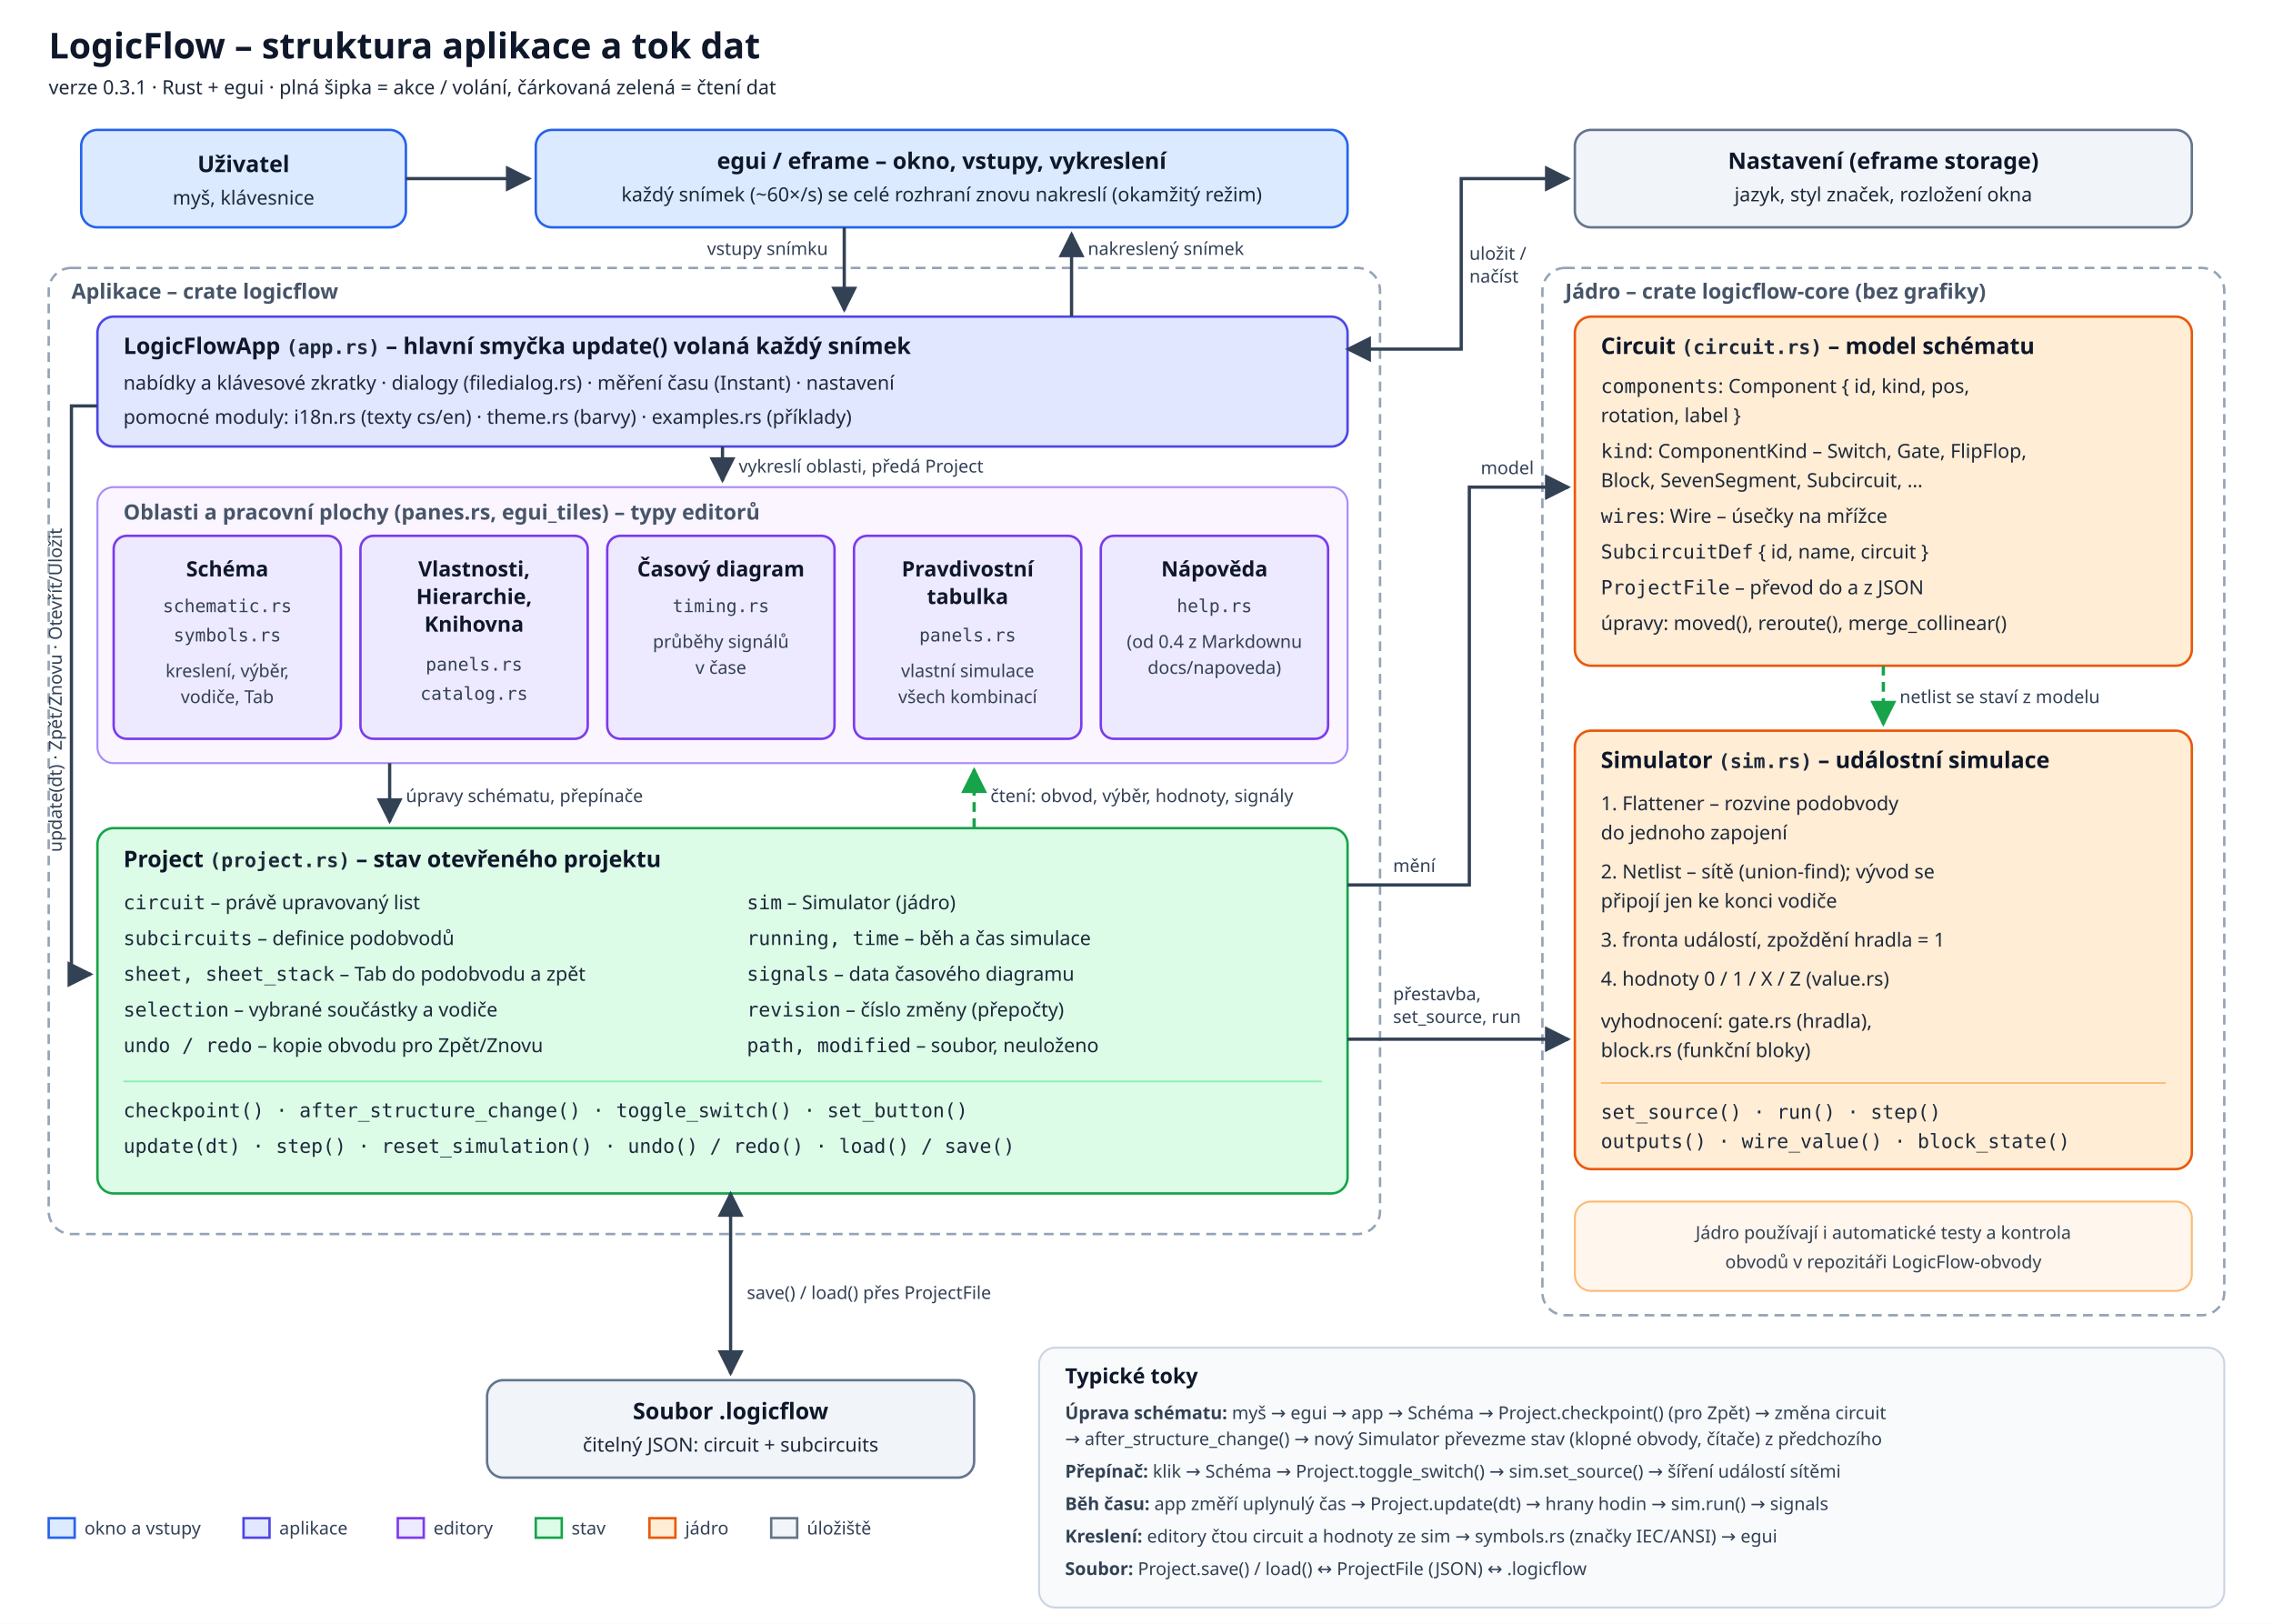
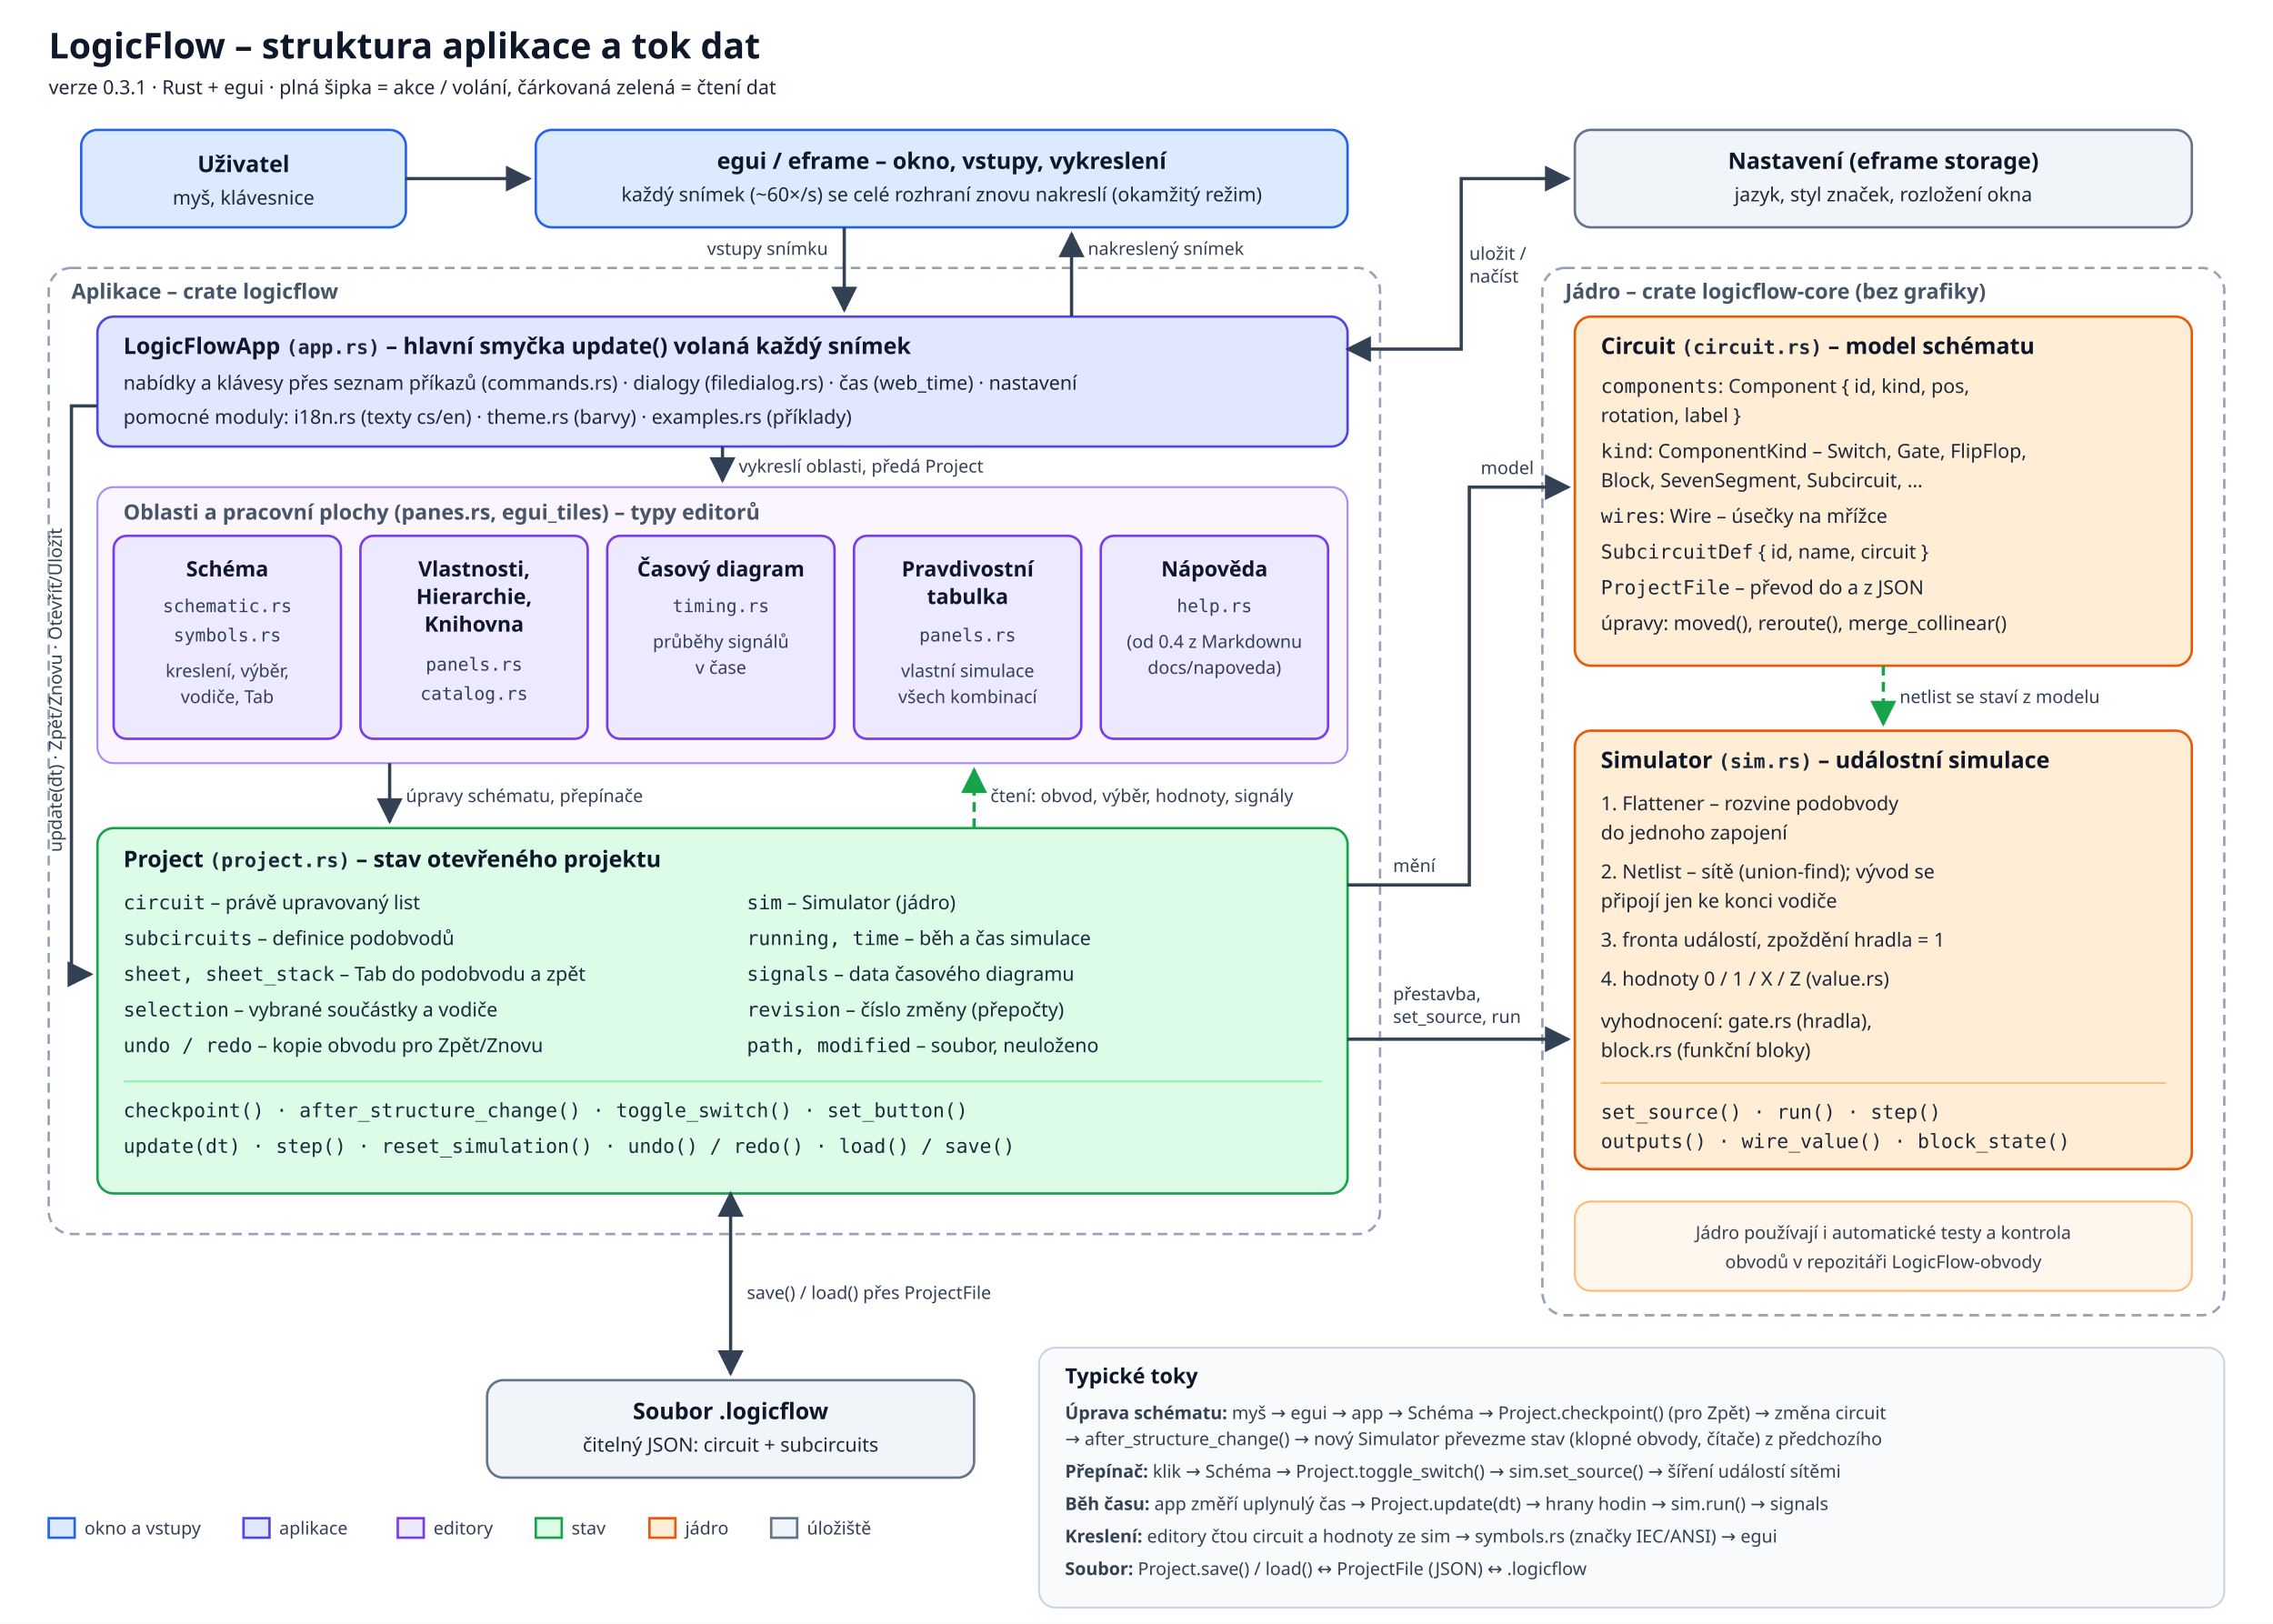
<svg xmlns="http://www.w3.org/2000/svg" viewBox="0 0 1400 1000" width="1400" height="1000" font-family="Segoe UI, Noto Sans, DejaVu Sans, Arial, sans-serif">
  <defs>
    <marker id="a" viewBox="0 0 10 10" refX="9" refY="5" markerWidth="8" markerHeight="8" orient="auto-start-reverse">
      <path d="M0,0 L10,5 L0,10 z" fill="#334155" />
    </marker>
    <marker id="r" viewBox="0 0 10 10" refX="9" refY="5" markerWidth="8" markerHeight="8" orient="auto-start-reverse">
      <path d="M0,0 L10,5 L0,10 z" fill="#16a34a" />
    </marker>
    <style>
      .t { font-size: 13px; fill: #0f172a; }
      .s { font-size: 12px; fill: #1e293b; }
      .x { font-size: 11px; fill: #334155; }
      .h { font-size: 14px; font-weight: 700; fill: #0f172a; }
      .g { font-size: 13px; font-weight: 700; fill: #475569; }
      .m { font-family: Consolas, DejaVu Sans Mono, monospace; }
      .ui { fill: #dbeafe; stroke: #2563eb; stroke-width: 1.5; }
      .app { fill: #e0e7ff; stroke: #4f46e5; stroke-width: 1.5; }
      .ed { fill: #ede9fe; stroke: #7c3aed; stroke-width: 1.5; }
      .pr { fill: #dcfce7; stroke: #16a34a; stroke-width: 1.5; }
      .co { fill: #ffedd5; stroke: #ea580c; stroke-width: 1.5; }
      .fi { fill: #f1f5f9; stroke: #64748b; stroke-width: 1.5; }
      .grp { fill: none; stroke: #94a3b8; stroke-width: 1.5; stroke-dasharray: 6 4; }
      .act { fill: none; stroke: #334155; stroke-width: 2; marker-end: url(#a); }
      .act2 { fill: none; stroke: #334155; stroke-width: 2; marker-end: url(#a); marker-start: url(#a); }
      .rd { fill: none; stroke: #16a34a; stroke-width: 2; stroke-dasharray: 6 4; marker-end: url(#r); }
    </style>
  </defs>
  <rect width="1400" height="1000" fill="#ffffff" />
  <text x="30" y="36" font-size="22" font-weight="700" fill="#0f172a">LogicFlow – struktura aplikace a tok dat</text>
  <text x="30" y="58" class="s">verze 0.3.1 · Rust + egui · plná šipka = akce / volání, čárkovaná zelená = čtení dat</text>
  <rect x="50" y="80" width="200" height="60" rx="10" class="ui" />
  <text x="150" y="106" class="h" text-anchor="middle">Uživatel</text>
  <text x="150" y="126" class="s" text-anchor="middle">myš, klávesnice</text>
  <rect x="330" y="80" width="500" height="60" rx="10" class="ui" />
  <text x="580" y="104" class="h" text-anchor="middle">egui / eframe – okno, vstupy, vykreslení</text>
  <text x="580" y="124" class="s" text-anchor="middle">každý snímek (~60×/s) se celé rozhraní znovu nakreslí (okamžitý režim)</text>
  <rect x="970" y="80" width="380" height="60" rx="10" class="fi" />
  <text x="1160" y="104" class="h" text-anchor="middle">Nastavení (eframe storage)</text>
  <text x="1160" y="124" class="s" text-anchor="middle">jazyk, styl značek, rozložení okna</text>
  <rect x="30" y="165" width="820" height="595" rx="14" class="grp" />
  <text x="44" y="184" class="g">Aplikace – crate logicflow</text>
  <rect x="60" y="195" width="770" height="80" rx="10" class="app" />
  <text x="76" y="218" class="h">LogicFlowApp <tspan class="s m">(app.rs)</tspan> – hlavní smyčka update() volaná každý snímek</text>
-   <text x="76" y="240" class="s">nabídky a klávesové zkratky · dialogy (filedialog.rs) · měření času (Instant) · nastavení</text>
+   <text x="76" y="240" class="s">nabídky a klávesy přes seznam příkazů (commands.rs) · dialogy (filedialog.rs) · čas (web_time) · nastavení</text>
  <text x="76" y="261" class="s">pomocné moduly: i18n.rs (texty cs/en) · theme.rs (barvy) · examples.rs (příklady)</text>
  <rect x="60" y="300" width="770" height="170" rx="10" fill="#faf5ff" stroke="#a78bfa" stroke-width="1.2" />
  <text x="76" y="320" class="g">Oblasti a pracovní plochy (panes.rs, egui_tiles) – typy editorů</text>
  <rect x="70" y="330" width="140" height="125" rx="8" class="ed" />
  <text x="140" y="355" class="t" text-anchor="middle" font-weight="700">Schéma</text>
  <text x="140" y="377" class="x m" text-anchor="middle">schematic.rs</text>
  <text x="140" y="395" class="x m" text-anchor="middle">symbols.rs</text>
  <text x="140" y="417" class="x" text-anchor="middle">kreslení, výběr,</text>
  <text x="140" y="433" class="x" text-anchor="middle">vodiče, Tab</text>
  <rect x="222" y="330" width="140" height="125" rx="8" class="ed" />
  <text x="292" y="355" class="t" text-anchor="middle" font-weight="700">Vlastnosti,</text>
  <text x="292" y="372" class="t" text-anchor="middle" font-weight="700">Hierarchie,</text>
  <text x="292" y="389" class="t" text-anchor="middle" font-weight="700">Knihovna</text>
  <text x="292" y="413" class="x m" text-anchor="middle">panels.rs</text>
  <text x="292" y="431" class="x m" text-anchor="middle">catalog.rs</text>
  <rect x="374" y="330" width="140" height="125" rx="8" class="ed" />
  <text x="444" y="355" class="t" text-anchor="middle" font-weight="700">Časový diagram</text>
  <text x="444" y="377" class="x m" text-anchor="middle">timing.rs</text>
  <text x="444" y="399" class="x" text-anchor="middle">průběhy signálů</text>
  <text x="444" y="415" class="x" text-anchor="middle">v čase</text>
  <rect x="526" y="330" width="140" height="125" rx="8" class="ed" />
  <text x="596" y="355" class="t" text-anchor="middle" font-weight="700">Pravdivostní</text>
  <text x="596" y="372" class="t" text-anchor="middle" font-weight="700">tabulka</text>
  <text x="596" y="395" class="x m" text-anchor="middle">panels.rs</text>
  <text x="596" y="417" class="x" text-anchor="middle">vlastní simulace</text>
  <text x="596" y="433" class="x" text-anchor="middle">všech kombinací</text>
  <rect x="678" y="330" width="140" height="125" rx="8" class="ed" />
  <text x="748" y="355" class="t" text-anchor="middle" font-weight="700">Nápověda</text>
  <text x="748" y="377" class="x m" text-anchor="middle">help.rs</text>
  <text x="748" y="399" class="x" text-anchor="middle">(od 0.4 z Markdownu</text>
  <text x="748" y="415" class="x" text-anchor="middle">docs/napoveda)</text>
  <rect x="60" y="510" width="770" height="225" rx="10" class="pr" />
  <text x="76" y="534" class="h">Project <tspan class="s m">(project.rs)</tspan> – stav otevřeného projektu</text>
  <g class="s">
    <text x="76" y="560">
      <tspan class="m">circuit</tspan> – právě upravovaný list</text>
    <text x="76" y="582">
      <tspan class="m">subcircuits</tspan> – definice podobvodů</text>
    <text x="76" y="604">
      <tspan class="m">sheet, sheet_stack</tspan> – Tab do podobvodu a zpět</text>
    <text x="76" y="626">
      <tspan class="m">selection</tspan> – vybrané součástky a vodiče</text>
    <text x="76" y="648">
      <tspan class="m">undo / redo</tspan> – kopie obvodu pro Zpět/Znovu</text>
    <text x="460" y="560">
      <tspan class="m">sim</tspan> – Simulator (jádro)</text>
    <text x="460" y="582">
      <tspan class="m">running, time</tspan> – běh a čas simulace</text>
    <text x="460" y="604">
      <tspan class="m">signals</tspan> – data časového diagramu</text>
    <text x="460" y="626">
      <tspan class="m">revision</tspan> – číslo změny (přepočty)</text>
    <text x="460" y="648">
      <tspan class="m">path, modified</tspan> – soubor, neuloženo</text>
  </g>
  <line x1="76" y1="666" x2="814" y2="666" stroke="#86efac" stroke-width="1" />
  <text x="76" y="688" class="s m">checkpoint() · after_structure_change() · toggle_switch() · set_button()</text>
  <text x="76" y="710" class="s m">update(dt) · step() · reset_simulation() · undo() / redo() · load() / save()</text>
  <rect x="950" y="165" width="420" height="645" rx="14" class="grp" />
  <text x="964" y="184" class="g">Jádro – crate logicflow-core (bez grafiky)</text>
  <rect x="970" y="195" width="380" height="215" rx="10" class="co" />
  <text x="986" y="218" class="h">Circuit <tspan class="s m">(circuit.rs)</tspan> – model schématu</text>
  <g class="s">
    <text x="986" y="242">
      <tspan class="m">components</tspan>: Component { id, kind, pos,</text>
    <text x="986" y="260">   rotation, label }</text>
    <text x="986" y="282">
      <tspan class="m">kind</tspan>: ComponentKind – Switch, Gate, FlipFlop,</text>
    <text x="986" y="300">   Block, SevenSegment, Subcircuit, …</text>
    <text x="986" y="322">
      <tspan class="m">wires</tspan>: Wire – úsečky na mřížce</text>
    <text x="986" y="344">
      <tspan class="m">SubcircuitDef</tspan> { id, name, circuit }</text>
    <text x="986" y="366">
      <tspan class="m">ProjectFile</tspan> – převod do a z JSON</text>
    <text x="986" y="388">úpravy: moved(), reroute(), merge_collinear()</text>
  </g>
  <rect x="970" y="450" width="380" height="270" rx="10" class="co" />
  <text x="986" y="473" class="h">Simulator <tspan class="s m">(sim.rs)</tspan> – událostní simulace</text>
  <g class="s">
    <text x="986" y="499">1. Flattener – rozvine podobvody</text>
    <text x="986" y="517">   do jednoho zapojení</text>
    <text x="986" y="541">2. Netlist – sítě (union-find); vývod se</text>
    <text x="986" y="559">   připojí jen ke konci vodiče</text>
    <text x="986" y="583">3. fronta událostí, zpoždění hradla = 1</text>
    <text x="986" y="607">4. hodnoty 0 / 1 / X / Z (value.rs)</text>
    <text x="986" y="633">vyhodnocení: gate.rs (hradla),</text>
    <text x="986" y="651">   block.rs (funkční bloky)</text>
  </g>
  <line x1="986" y1="667" x2="1334" y2="667" stroke="#fdba74" stroke-width="1" />
  <text x="986" y="689" class="s m">set_source() · run() · step()</text>
  <text x="986" y="707" class="s m">outputs() · wire_value() · block_state()</text>
  <rect x="970" y="740" width="380" height="55" rx="10" fill="#fff7ed" stroke="#fdba74" stroke-width="1.2" />
  <text x="1160" y="763" class="x" text-anchor="middle">Jádro používají i automatické testy a kontrola</text>
  <text x="1160" y="781" class="x" text-anchor="middle">obvodů v repozitáři LogicFlow-obvody</text>
  <rect x="300" y="850" width="300" height="60" rx="10" class="fi" />
  <text x="450" y="874" class="h" text-anchor="middle">Soubor .logicflow</text>
  <text x="450" y="894" class="s" text-anchor="middle">čitelný JSON: circuit + subcircuits</text>
  <path d="M250,110 L326,110" class="act" />
  <path d="M520,140 L520,191" class="act" />
  <text x="510" y="157" class="x" text-anchor="end">vstupy snímku</text>
  <path d="M660,195 L660,144" class="act" />
  <text x="670" y="157" class="x">nakreslený snímek</text>
  <path d="M830,215 L900,215 L900,110 L966,110" class="act2" />
  <text x="905" y="160" class="x">uložit /</text>
  <text x="905" y="174" class="x">načíst</text>
  <path d="M445,275 L445,296" class="act" />
  <text x="455" y="291" class="x">vykreslí oblasti, předá Project</text>
  <path d="M240,470 L240,506" class="act" />
  <text x="250" y="494" class="x">úpravy schématu, přepínače</text>
  <path d="M600,510 L600,474" class="rd" />
  <text x="610" y="494" class="x" fill="#15803d">čtení: obvod, výběr, hodnoty, signály</text>
  <path d="M60,250 L44,250 L44,600 L56,600" class="act" />
  <text x="38" y="425" class="x" text-anchor="middle" transform="rotate(-90 38 425)">update(dt) · Zpět/Znovu · Otevřít/Uložit</text>
  <path d="M830,545 L905,545 L905,300 L966,300" class="act" />
  <text x="858" y="537" class="x">mění</text>
  <text x="912" y="292" class="x">model</text>
  <path d="M830,640 L966,640" class="act" />
  <text x="858" y="616" class="x">přestavba,</text>
  <text x="858" y="630" class="x">set_source, run</text>
  <path d="M1160,410 L1160,446" class="rd" />
  <text x="1170" y="433" class="x" fill="#15803d">netlist se staví z modelu</text>
  <path d="M450,735 L450,846" class="act2" />
  <text x="460" y="800" class="x">save() / load() přes ProjectFile</text>
  <rect x="640" y="830" width="730" height="160" rx="10" fill="#f8fafc" stroke="#cbd5e1" stroke-width="1.2" />
  <text x="656" y="852" class="t" font-weight="700">Typické toky</text>
  <g class="x">
    <text x="656" y="874">
      <tspan font-weight="700">Úprava schématu:</tspan> myš → egui → app → Schéma → Project.checkpoint() (pro Zpět) → změna circuit</text>
    <text x="656" y="890">   → after_structure_change() → nový Simulator převezme stav (klopné obvody, čítače) z předchozího</text>
    <text x="656" y="910">
      <tspan font-weight="700">Přepínač:</tspan> klik → Schéma → Project.toggle_switch() → sim.set_source() → šíření událostí sítěmi</text>
    <text x="656" y="930">
      <tspan font-weight="700">Běh času:</tspan> app změří uplynulý čas → Project.update(dt) → hrany hodin → sim.run() → signals</text>
    <text x="656" y="950">
      <tspan font-weight="700">Kreslení:</tspan> editory čtou circuit a hodnoty ze sim → symbols.rs (značky IEC/ANSI) → egui</text>
    <text x="656" y="970">
      <tspan font-weight="700">Soubor:</tspan> Project.save() / load() ↔ ProjectFile (JSON) ↔ .logicflow</text>
  </g>
  <g class="x">
    <rect x="30" y="935" width="16" height="12" class="ui" />
    <text x="52" y="945">okno a vstupy</text>
    <rect x="150" y="935" width="16" height="12" class="app" />
    <text x="172" y="945">aplikace</text>
    <rect x="245" y="935" width="16" height="12" class="ed" />
    <text x="267" y="945">editory</text>
    <rect x="330" y="935" width="16" height="12" class="pr" />
    <text x="352" y="945">stav</text>
    <rect x="400" y="935" width="16" height="12" class="co" />
    <text x="422" y="945">jádro</text>
    <rect x="475" y="935" width="16" height="12" class="fi" />
    <text x="497" y="945">úložiště</text>
  </g>
</svg>
